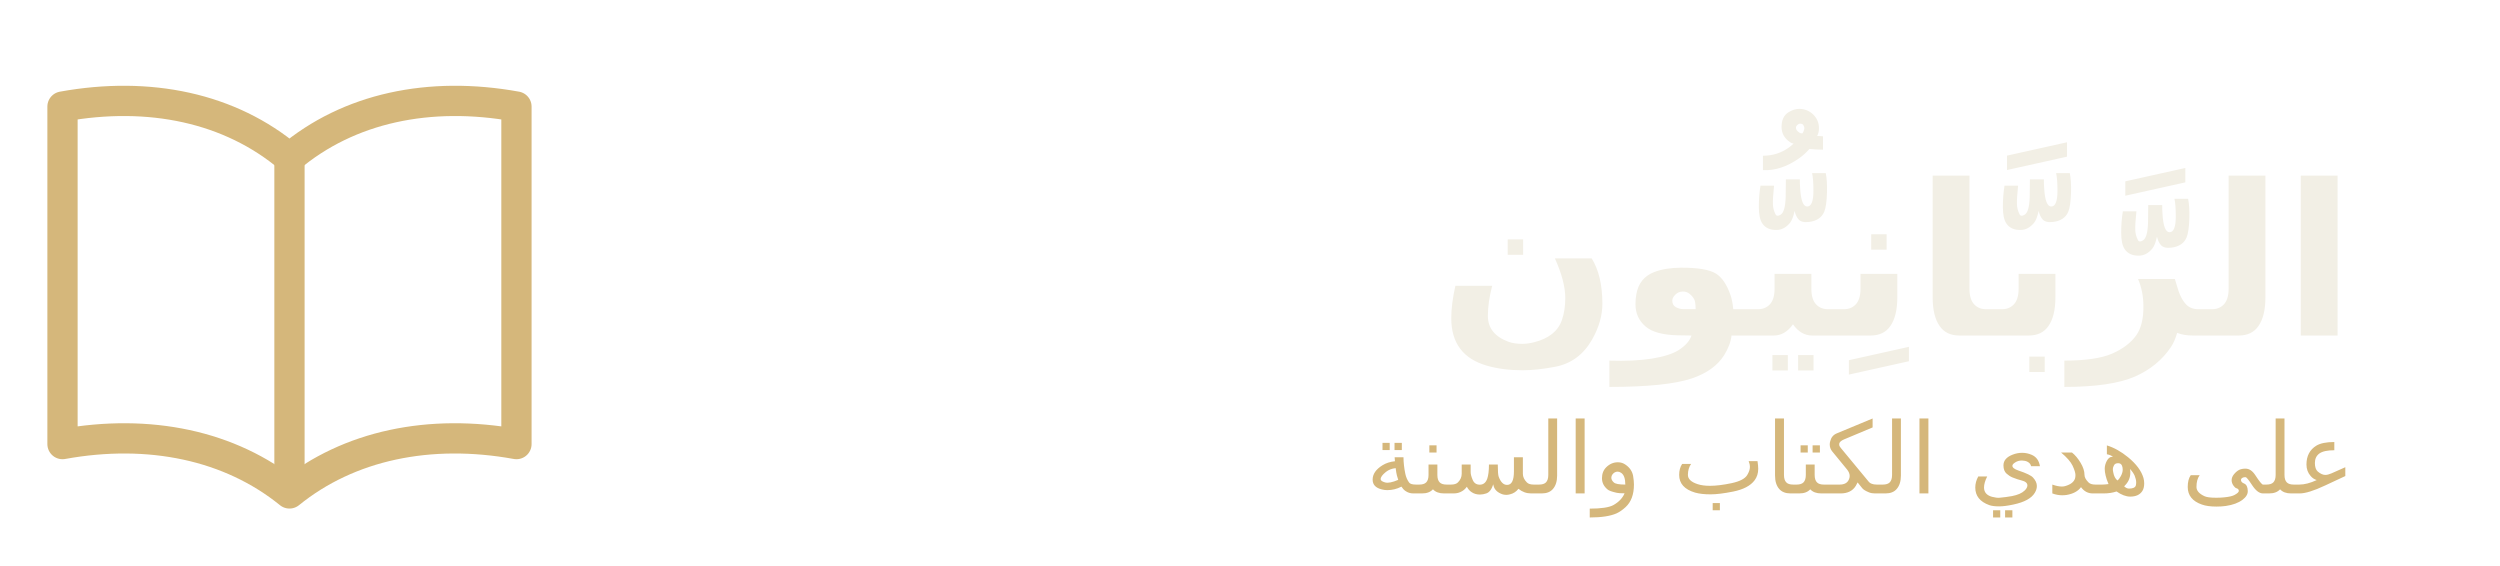
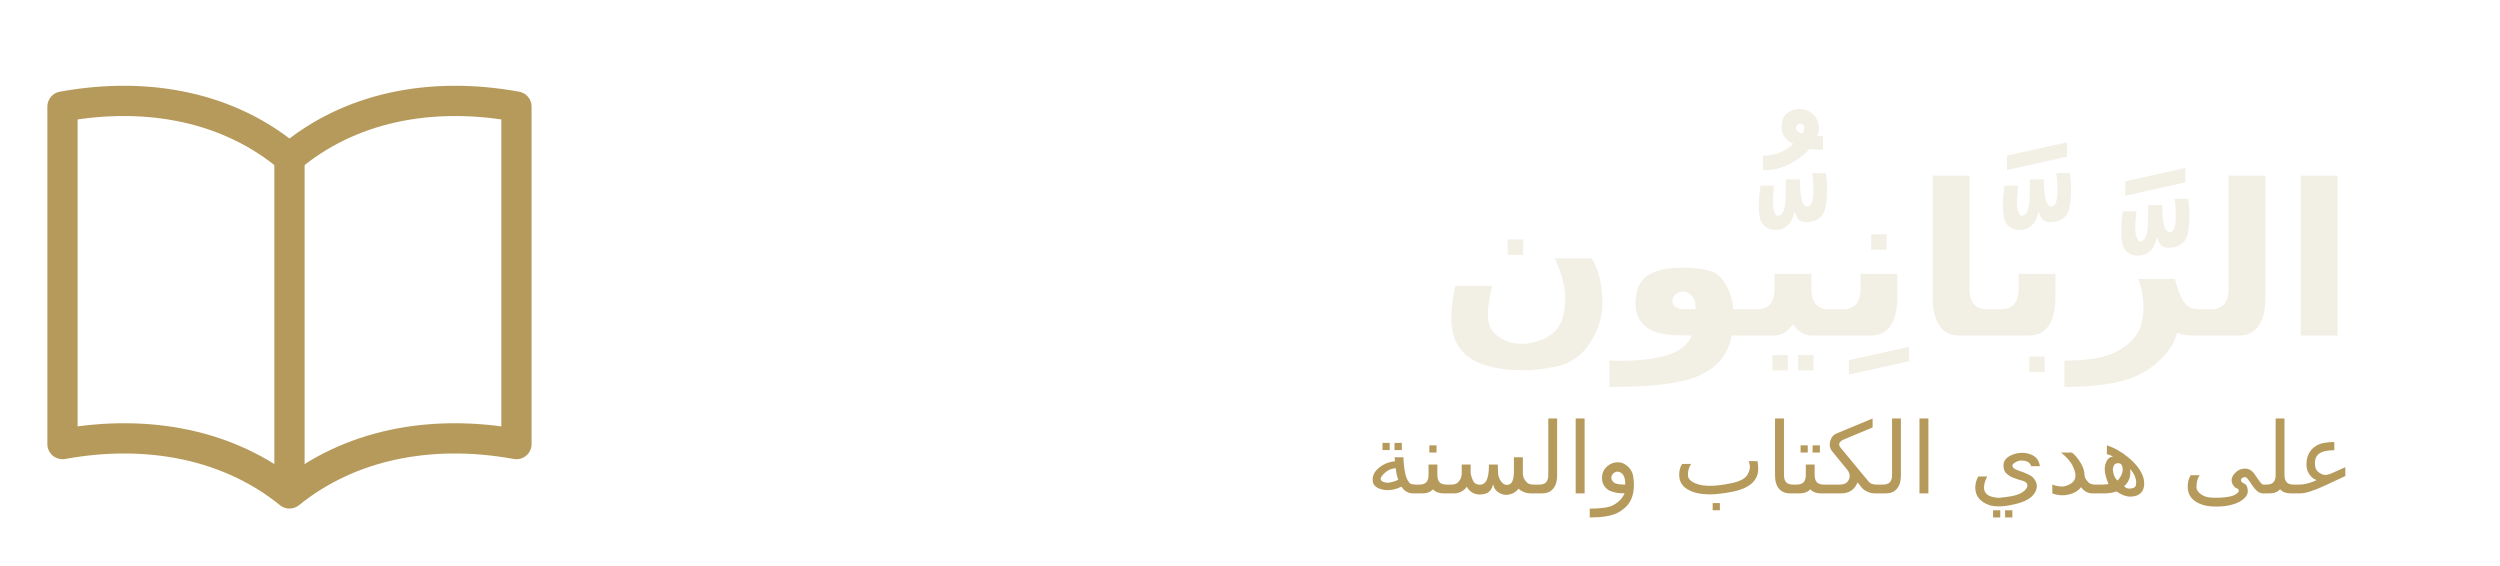
<svg xmlns="http://www.w3.org/2000/svg" viewBox="0 0 380 86" fill="none" role="img" aria-label="الربانيون — على هدي الكتاب والسنة">
-   <path d="M44 24c-9-7.6-21.3-10.2-34.5-7.8v51.3C22.7 65.1 35 67.7 44 75c9-7.3 21.3-9.9 34.5-7.5V16.2C65.3 13.8 53 16.4 44 24Z" stroke="#D5B77B" stroke-width="4.6" stroke-linecap="round" stroke-linejoin="round" />
-   <path d="M44 24.5V74" stroke="#D5B77B" stroke-width="4.6" stroke-linecap="round" />
+   <path d="M44 24c-9-7.6-21.3-10.2-34.5-7.8v51.3C22.7 65.1 35 67.7 44 75c9-7.3 21.3-9.9 34.5-7.5V16.2C65.3 13.8 53 16.4 44 24Z" stroke="#B69A5C" stroke-width="4.6" stroke-linecap="round" stroke-linejoin="round" />
+   <path d="M44 24.5V74" stroke="#B69A5C" stroke-width="4.6" stroke-linecap="round" />
  <text x="358" y="51" text-anchor="start" direction="rtl" fill="#F2EFE5" font-family="Tajawal,Arial,sans-serif" font-size="32" font-weight="800">الرَّبَّانِيُّون</text>
-   <text x="358" y="75" text-anchor="start" direction="rtl" fill="#D5B77B" font-family="Tajawal,Arial,sans-serif" font-size="15" font-weight="500">على هدي الكتاب والسنة</text>
+   <text x="358" y="75" text-anchor="start" direction="rtl" fill="#B69A5C" font-family="Tajawal,Arial,sans-serif" font-size="15" font-weight="500">على هدي الكتاب والسنة</text>
</svg>
